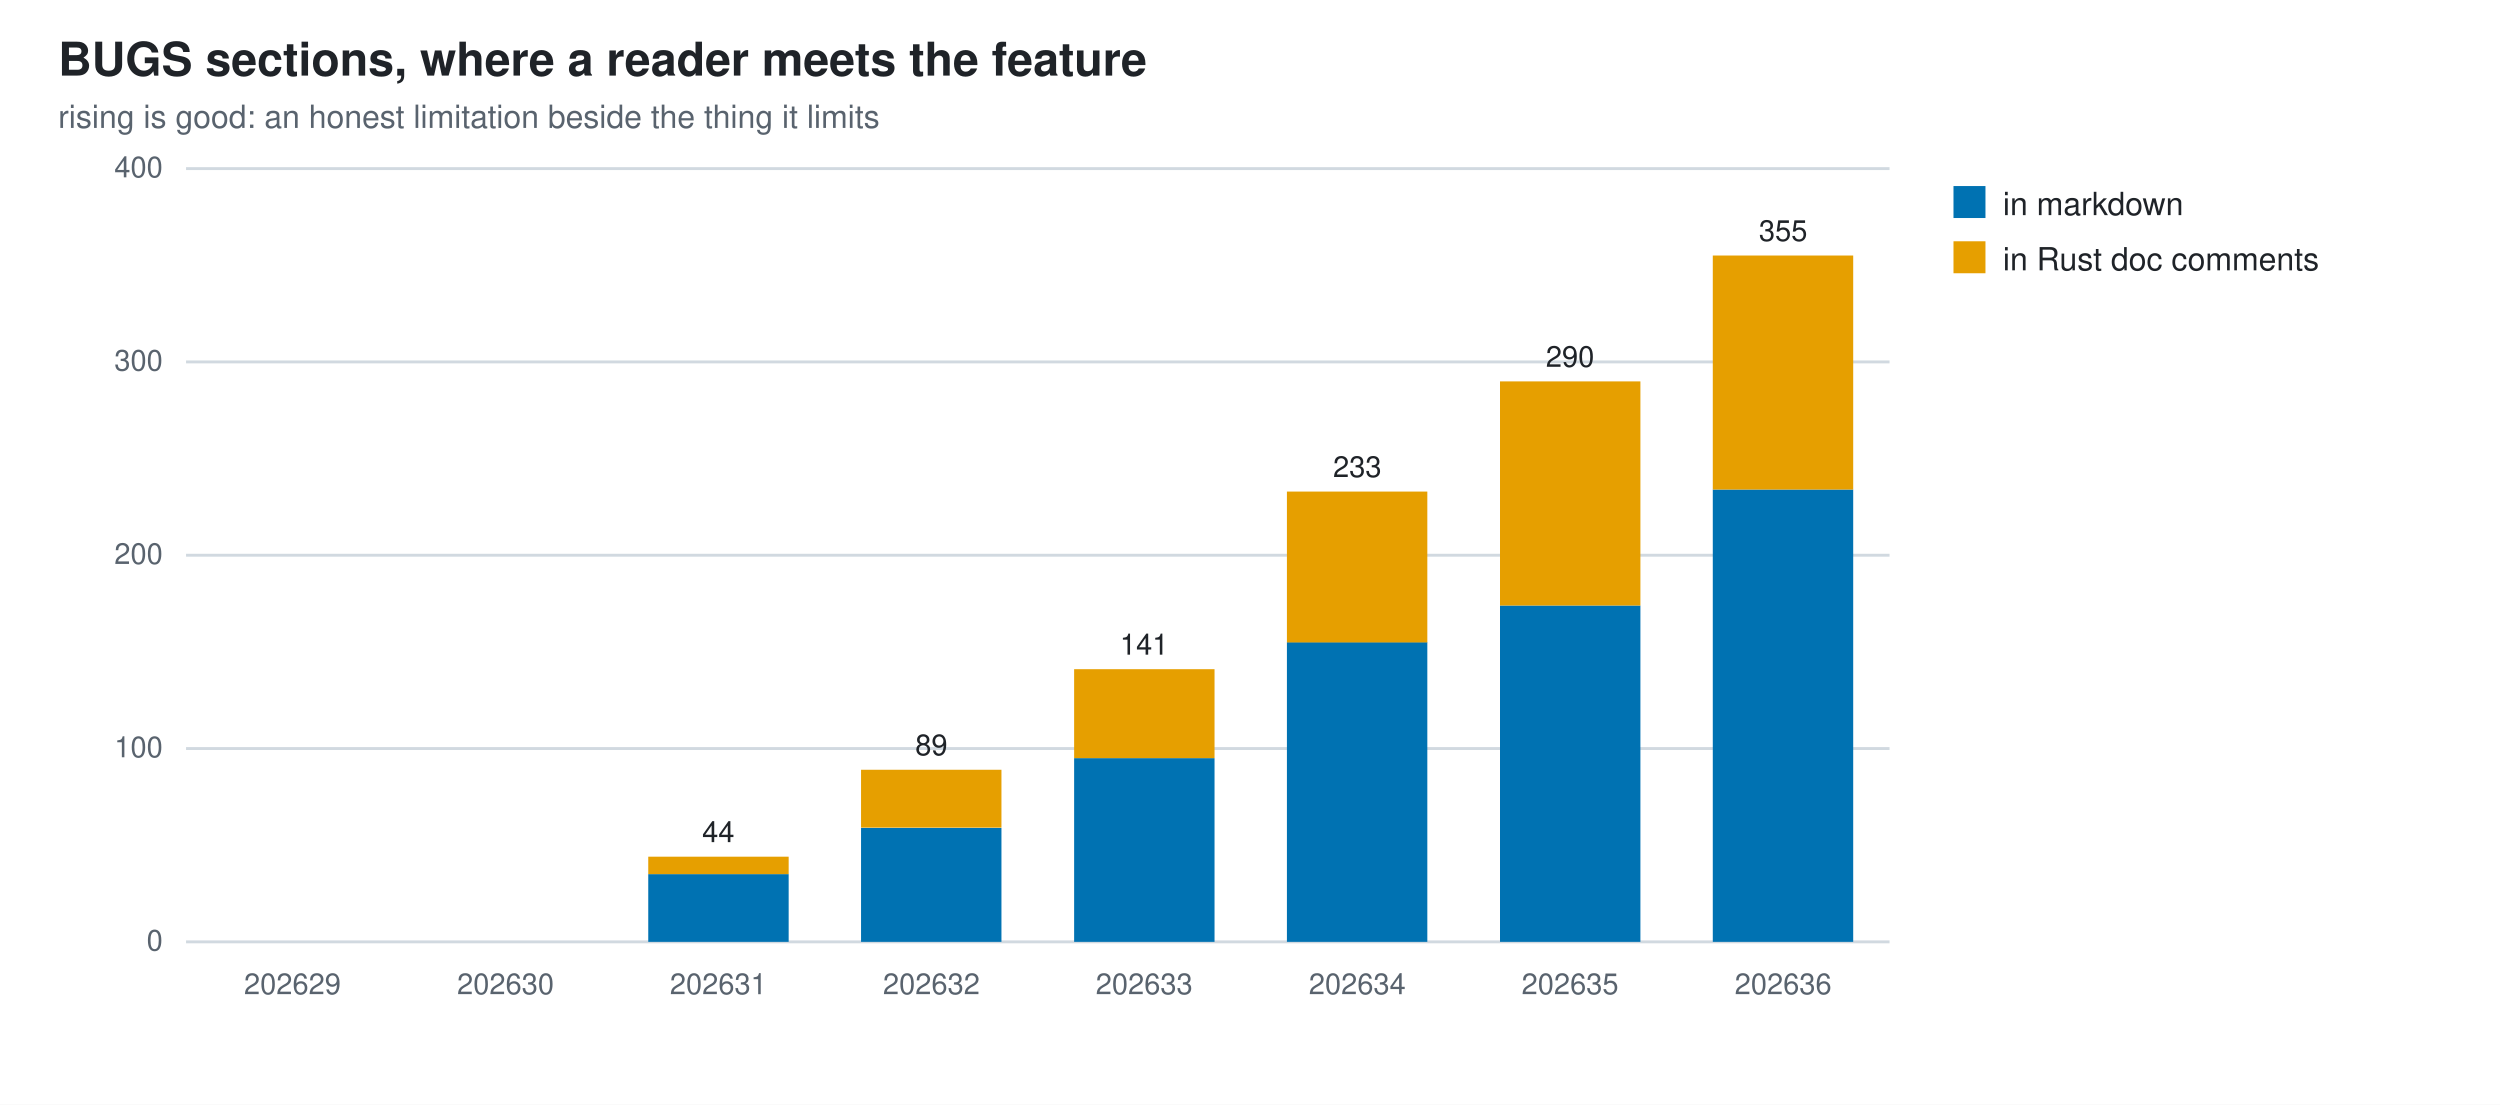
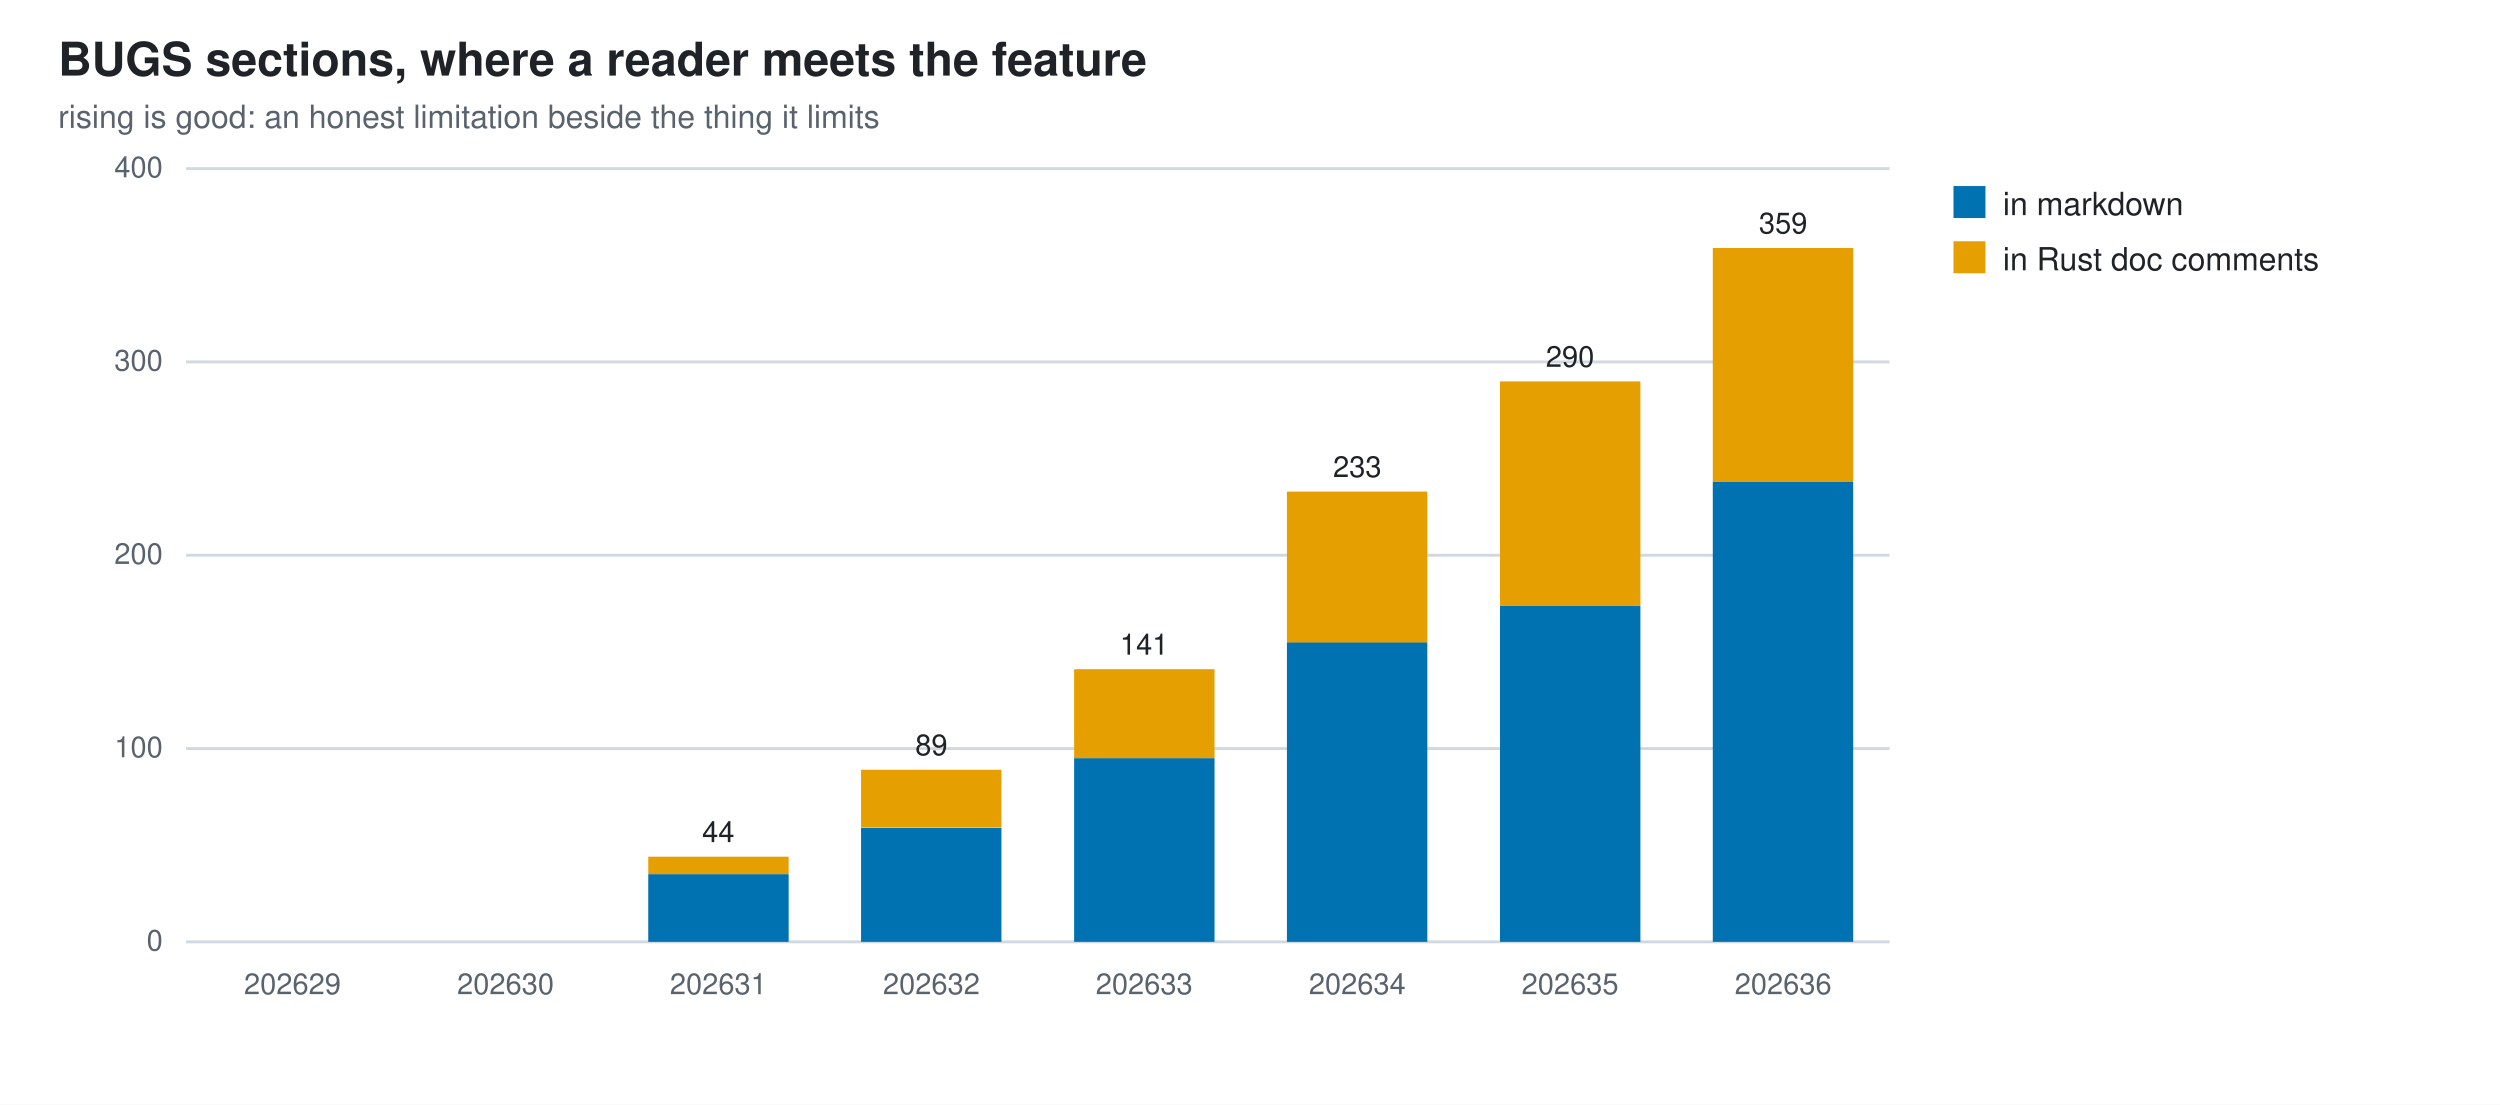
<svg xmlns="http://www.w3.org/2000/svg" width="860" height="380" viewBox="0 0 860 380" role="img" aria-label="BUGS sections, where a reader meets the feature">
  <style>
  .bg{fill:#ffffff} .fg{fill:#1f2328} .mut{fill:#59636e} .grid{stroke:#d1d9e0}
  @media (prefers-color-scheme: dark){
    .bg{fill:#0d1117} .fg{fill:#e6edf3} .mut{fill:#9198a1} .grid{stroke:#30363d}}
  text{font-family:-apple-system,BlinkMacSystemFont,"Segoe UI",Helvetica,Arial,sans-serif}
</style>
  <rect class="bg" width="860" height="380" />
  <text class="fg" x="20" y="26" font-size="16" font-weight="600">BUGS sections, where a reader meets the feature</text>
  <text class="mut" x="20" y="44" font-size="11">rising is good: an honest limitation beside the thing it limits</text>
  <line class="grid" x1="64" y1="324.0" x2="650.0" y2="324.0" stroke-width="1" />
  <text class="mut" x="56" y="327.0" font-size="10" text-anchor="end">0</text>
  <line class="grid" x1="64" y1="257.5" x2="650.0" y2="257.5" stroke-width="1" />
  <text class="mut" x="56" y="260.5" font-size="10" text-anchor="end">100</text>
  <line class="grid" x1="64" y1="191.0" x2="650.0" y2="191.0" stroke-width="1" />
  <text class="mut" x="56" y="194.0" font-size="10" text-anchor="end">200</text>
  <line class="grid" x1="64" y1="124.5" x2="650.0" y2="124.5" stroke-width="1" />
  <text class="mut" x="56" y="127.5" font-size="10" text-anchor="end">300</text>
  <line class="grid" x1="64" y1="58.0" x2="650.0" y2="58.0" stroke-width="1" />
  <text class="mut" x="56" y="61.0" font-size="10" text-anchor="end">400</text>
  <text class="mut" x="100.6" y="342" font-size="10" text-anchor="middle">202629</text>
  <text class="mut" x="173.9" y="342" font-size="10" text-anchor="middle">202630</text>
  <rect x="223.0" y="300.7" width="48.3" height="23.3" fill="#0072B2" />
  <rect x="223.0" y="294.7" width="48.3" height="6.0" fill="#E69F00" />
  <text class="mut" x="247.1" y="342" font-size="10" text-anchor="middle">202631</text>
  <text class="fg" x="247.1" y="289.7" font-size="10" text-anchor="middle">44</text>
  <rect x="296.2" y="284.8" width="48.3" height="39.2" fill="#0072B2" />
  <rect x="296.2" y="264.8" width="48.3" height="19.9" fill="#E69F00" />
  <text class="mut" x="320.4" y="342" font-size="10" text-anchor="middle">202632</text>
  <text class="fg" x="320.4" y="259.8" font-size="10" text-anchor="middle">89</text>
  <rect x="369.5" y="260.8" width="48.3" height="63.2" fill="#0072B2" />
  <rect x="369.5" y="230.2" width="48.3" height="30.6" fill="#E69F00" />
  <text class="mut" x="393.6" y="342" font-size="10" text-anchor="middle">202633</text>
  <text class="fg" x="393.6" y="225.2" font-size="10" text-anchor="middle">141</text>
  <rect x="442.7" y="220.9" width="48.3" height="103.1" fill="#0072B2" />
  <rect x="442.7" y="169.1" width="48.3" height="51.9" fill="#E69F00" />
  <text class="mut" x="466.9" y="342" font-size="10" text-anchor="middle">202634</text>
  <text class="fg" x="466.9" y="164.1" font-size="10" text-anchor="middle">233</text>
  <rect x="516.0" y="208.3" width="48.3" height="115.7" fill="#0072B2" />
  <rect x="516.0" y="131.2" width="48.3" height="77.1" fill="#E69F00" />
  <text class="mut" x="540.1" y="342" font-size="10" text-anchor="middle">202635</text>
  <text class="fg" x="540.1" y="126.2" font-size="10" text-anchor="middle">290</text>
-   <rect x="589.2" y="168.4" width="48.3" height="155.6" fill="#0072B2" />
-   <rect x="589.2" y="87.9" width="48.3" height="80.5" fill="#E69F00" />
+   <rect x="589.2" y="165.7" width="48.3" height="158.3" fill="#0072B2" />
+   <rect x="589.2" y="85.3" width="48.3" height="80.5" fill="#E69F00" />
  <text class="mut" x="613.4" y="342" font-size="10" text-anchor="middle">202636</text>
-   <text class="fg" x="613.4" y="82.9" font-size="10" text-anchor="middle">355</text>
+   <text class="fg" x="613.4" y="80.3" font-size="10" text-anchor="middle">359</text>
  <rect x="672" y="64" width="11" height="11" fill="#0072B2" />
  <text class="fg" x="689" y="74" font-size="11">in markdown</text>
  <rect x="672" y="83" width="11" height="11" fill="#E69F00" />
  <text class="fg" x="689" y="93" font-size="11">in Rust doc comments</text>
</svg>
